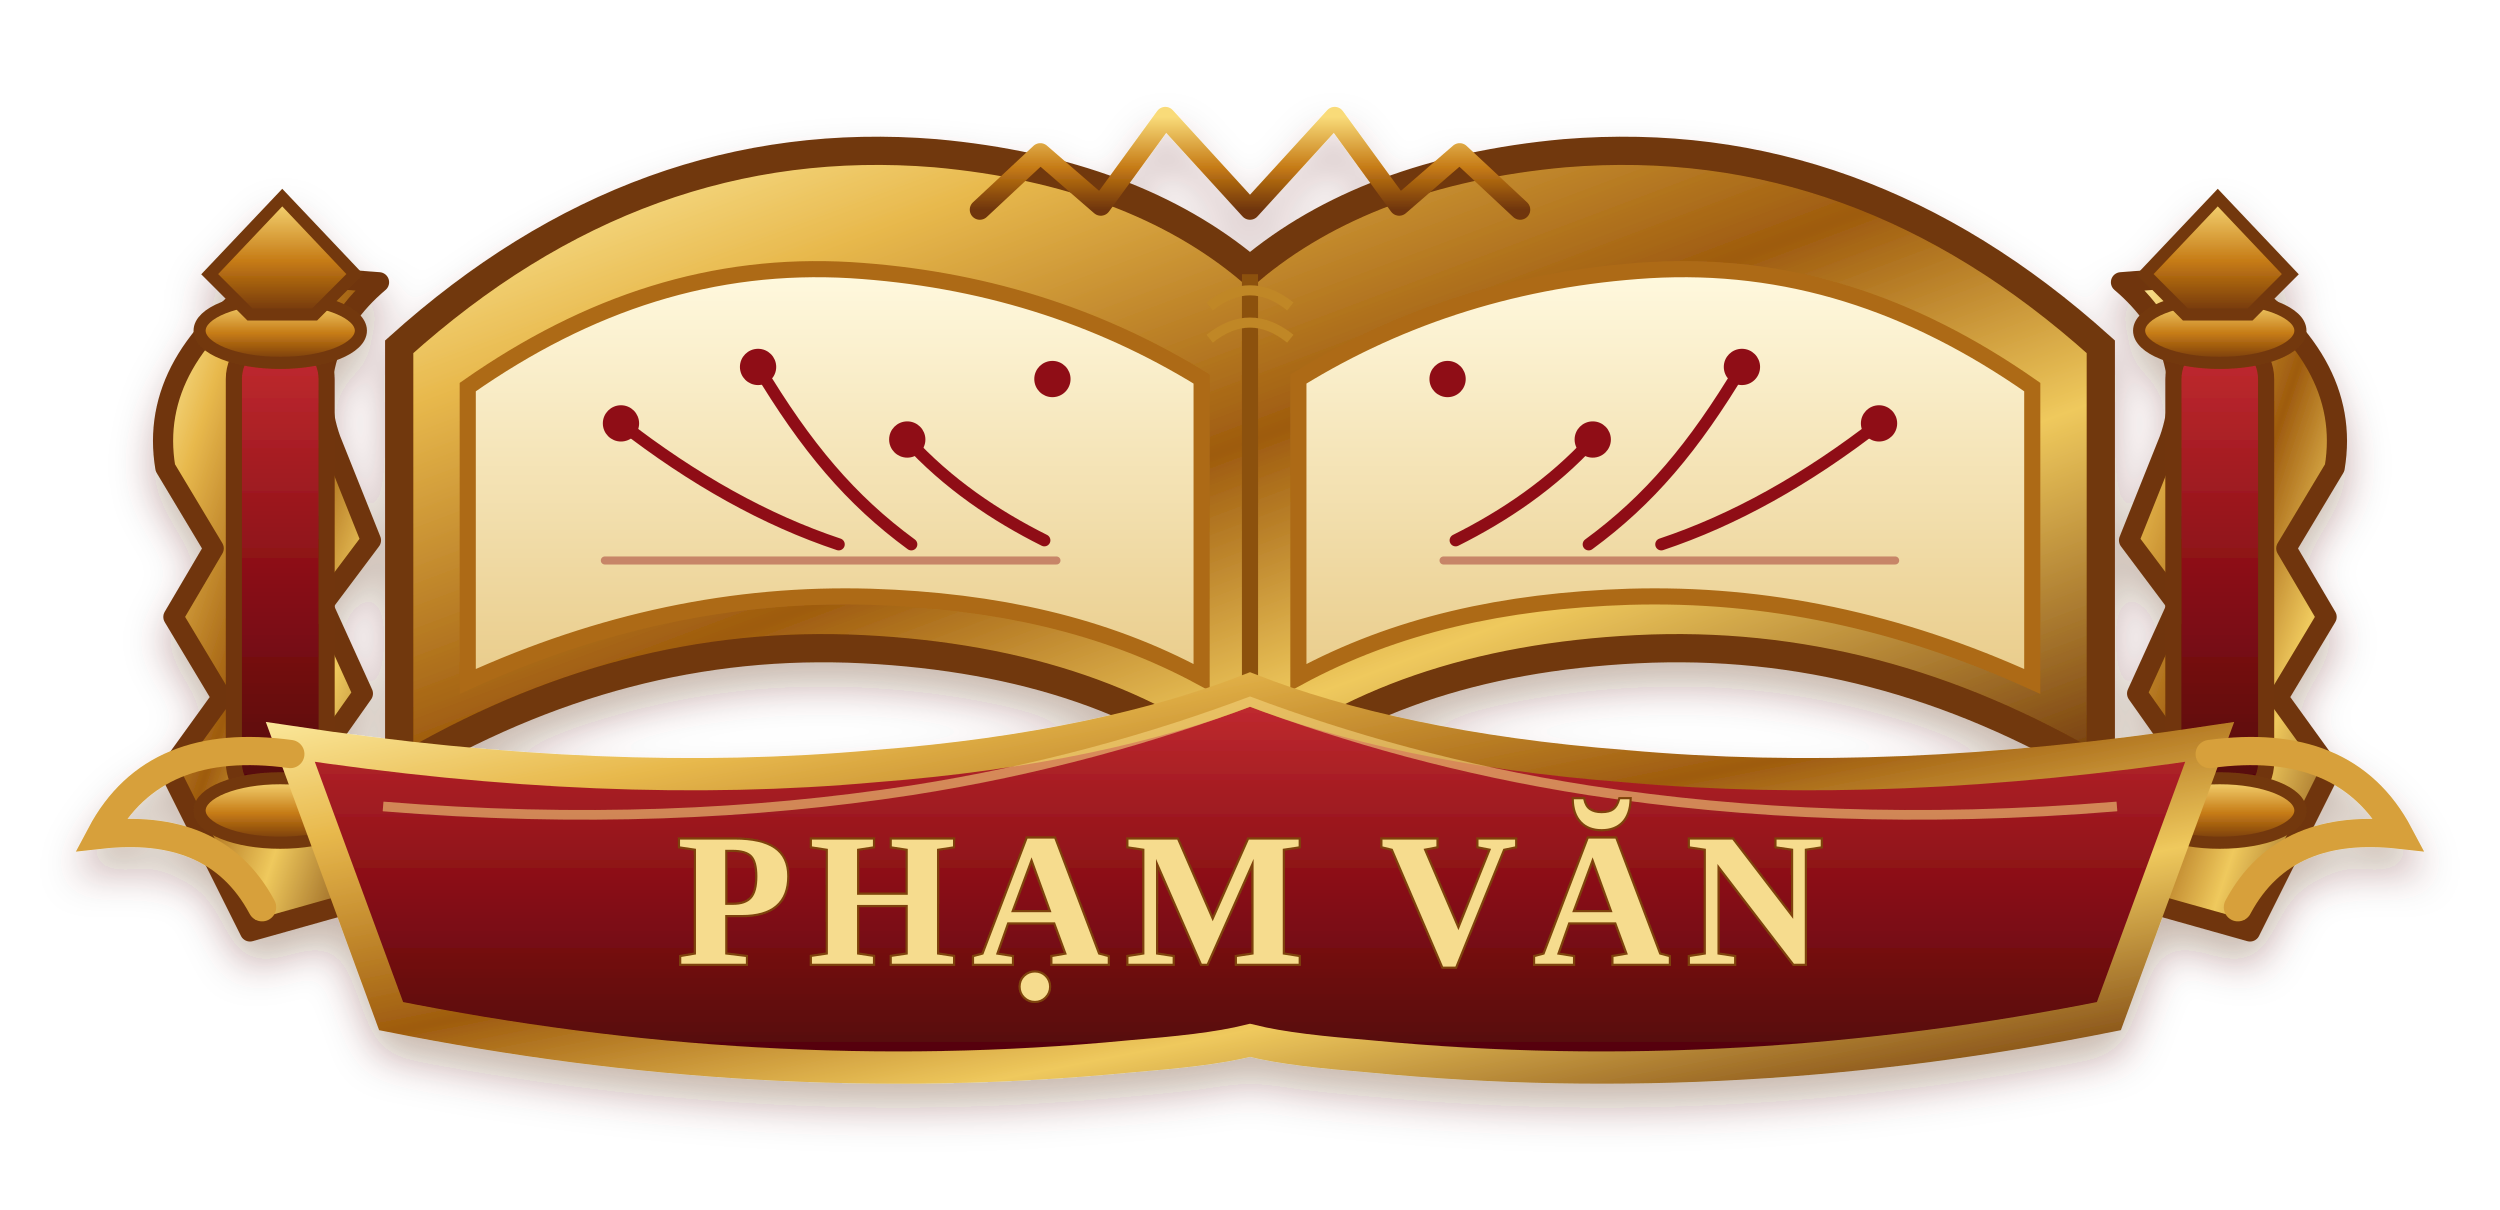
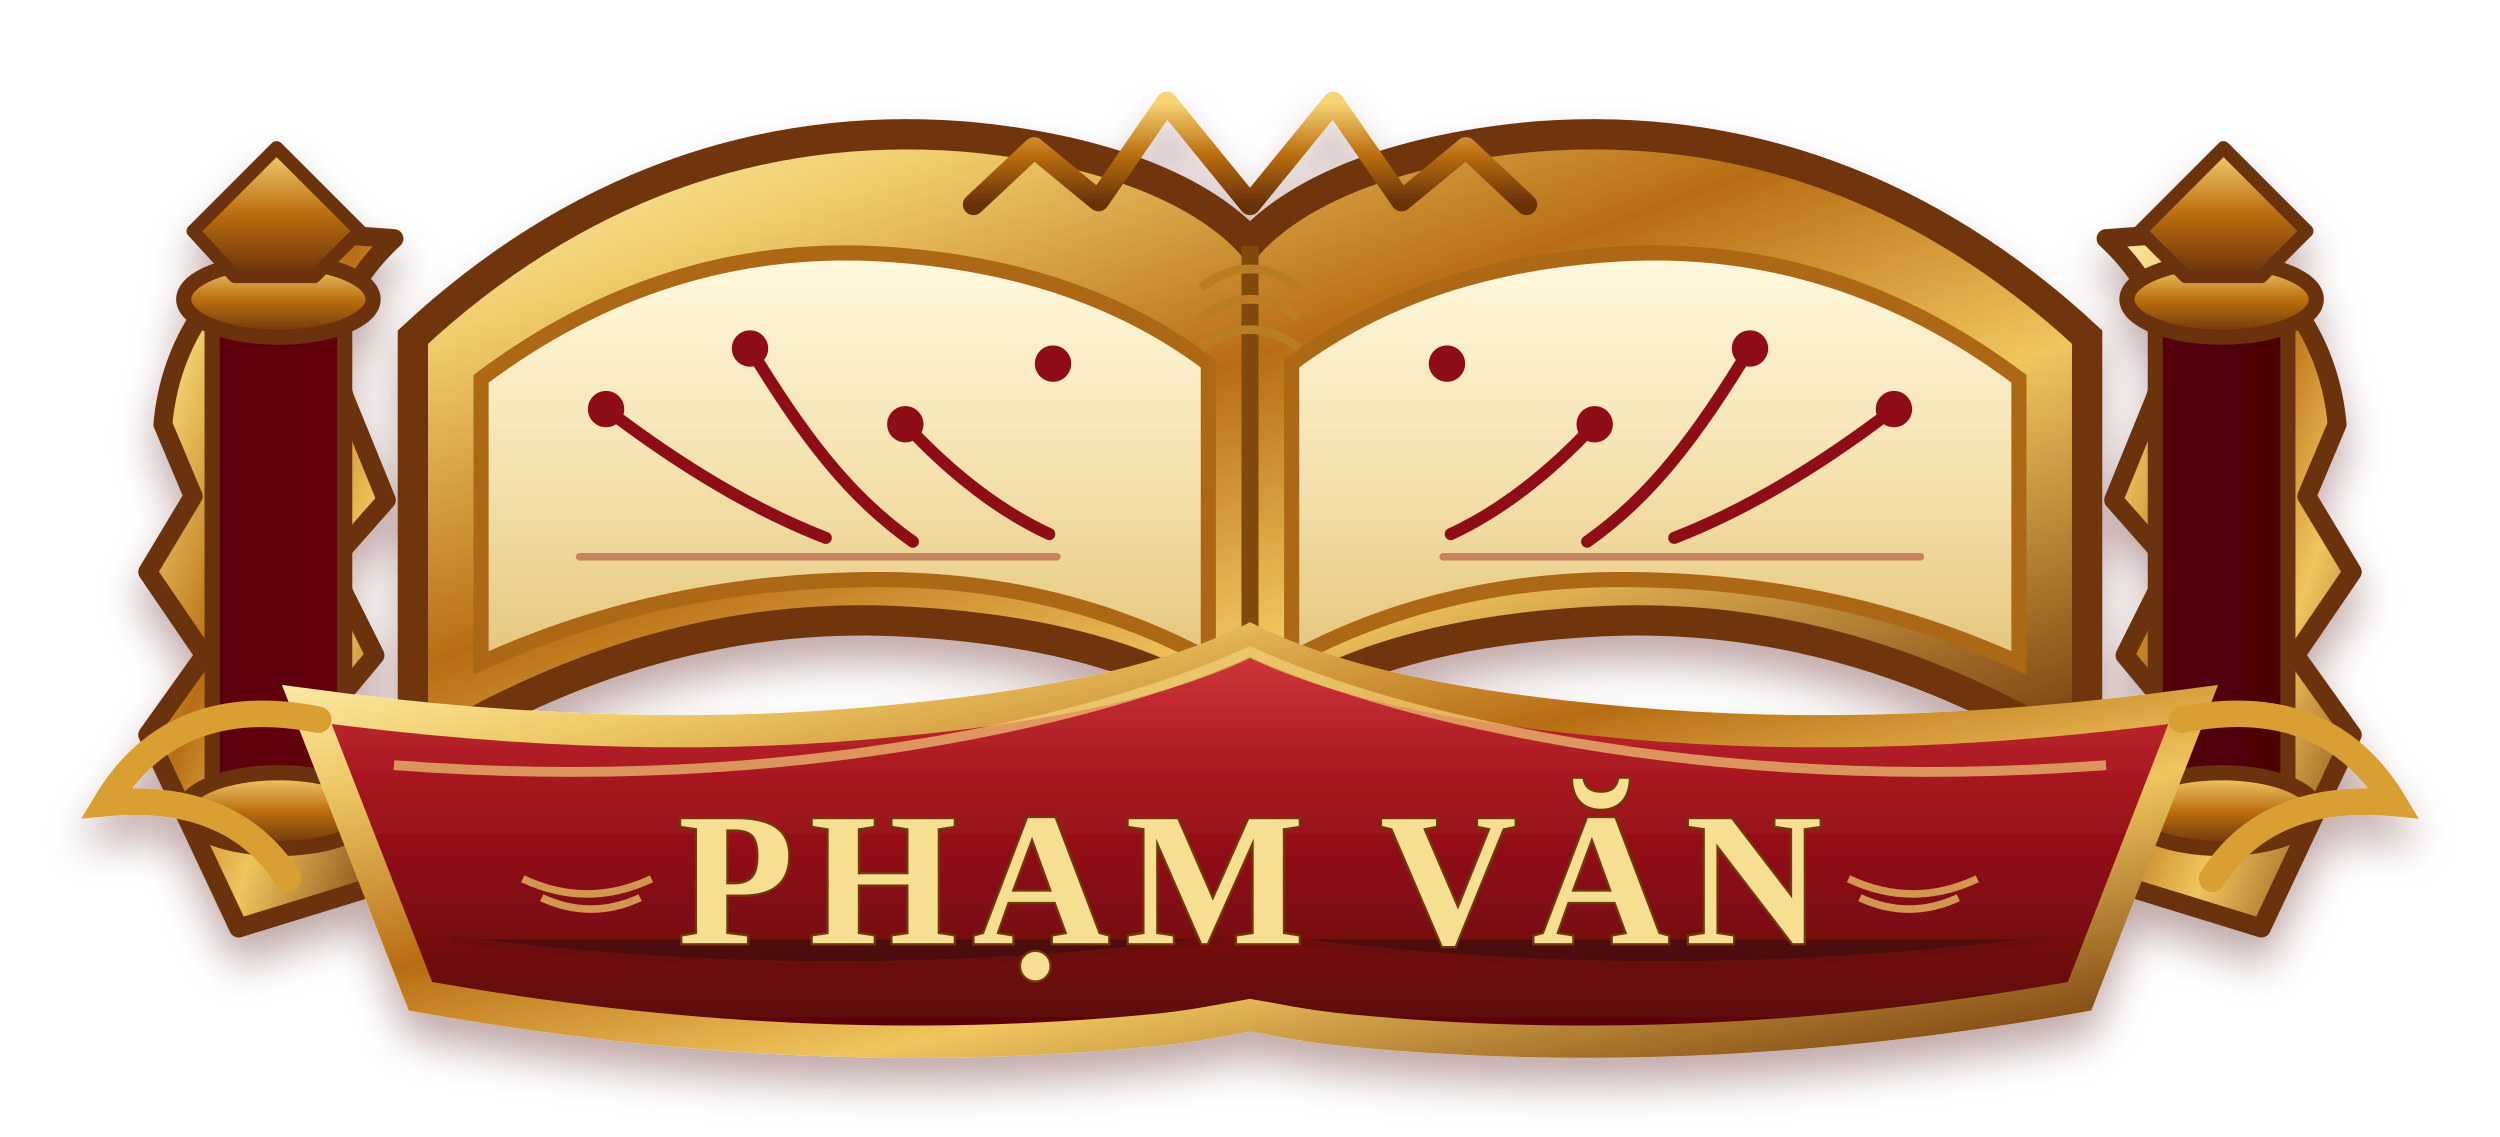
- <svg xmlns="http://www.w3.org/2000/svg" viewBox="0 0 620 300" role="img" aria-label="Gia phả họ Phạm Văn">
+ <svg xmlns="http://www.w3.org/2000/svg" viewBox="0 0 660 300" role="img" aria-label="Gia phả họ Phạm Văn">
  <defs>
    <linearGradient id="gold" x1="0" y1="0" x2="1" y2="1">
-       <stop stop-color="#fff2ac" />
-       <stop offset=".2" stop-color="#e8b94d" />
-       <stop offset=".48" stop-color="#9e5b0e" />
-       <stop offset=".7" stop-color="#efc95d" />
-       <stop offset="1" stop-color="#6e3507" />
+       <stop stop-color="#fff4b9" />
+       <stop offset=".18" stop-color="#efcb69" />
+       <stop offset=".43" stop-color="#b86d14" />
+       <stop offset=".66" stop-color="#f0c55d" />
+       <stop offset="1" stop-color="#6f3507" />
    </linearGradient>
-     <linearGradient id="gold2" x1="0" y1="0" x2="0" y2="1">
-       <stop stop-color="#f9db79" />
-       <stop offset=".55" stop-color="#c57a15" />
-       <stop offset="1" stop-color="#6f3508" />
+     <linearGradient id="goldDark" x1="0" y1="0" x2="0" y2="1">
+       <stop stop-color="#f6d476" />
+       <stop offset=".5" stop-color="#bd7012" />
+       <stop offset="1" stop-color="#673006" />
    </linearGradient>
    <linearGradient id="red" x1="0" y1="0" x2="0" y2="1">
-       <stop stop-color="#c42c31" />
-       <stop offset=".5" stop-color="#8b1017" />
-       <stop offset="1" stop-color="#4f0508" />
+       <stop stop-color="#d23a3d" />
+       <stop offset=".38" stop-color="#a4141d" />
+       <stop offset="1" stop-color="#570508" />
+     </linearGradient>
+     <linearGradient id="redSide" x1="0" y1="0" x2="1" y2="0">
+       <stop stop-color="#5d0508" />
+       <stop offset=".5" stop-color="#981018" />
+       <stop offset="1" stop-color="#4d0306" />
    </linearGradient>
    <linearGradient id="page" x1="0" y1="0" x2="0" y2="1">
      <stop stop-color="#fff9df" />
-       <stop offset="1" stop-color="#e9cc8a" />
+       <stop offset=".55" stop-color="#f4e1ad" />
+       <stop offset="1" stop-color="#e5c57b" />
    </linearGradient>
-     <filter id="shadow" x="-25%" y="-35%" width="150%" height="180%">
-       <feDropShadow dx="0" dy="6" stdDeviation="5" flood-color="#541609" flood-opacity=".32" />
+     <filter id="shadow" x="-25%" y="-30%" width="150%" height="170%">
+       <feDropShadow dx="0" dy="7" stdDeviation="5.5" flood-color="#4d1006" flood-opacity=".34" />
+     </filter>
+     <filter id="inner">
+       <feGaussianBlur stdDeviation=".65" />
    </filter>
  </defs>
  <g filter="url(#shadow)">
-     <g stroke="#6f3608" stroke-width="5" stroke-linejoin="round">
-       <path d="M68 68c-21 14-30 30-27 48l12 20-10 17 12 20-13 18 20 40 32-9-16-33 12-17-10-22 12-16-10-25c-5-14-1-28 12-39z" fill="url(#gold)" />
-       <path d="M552 68c21 14 30 30 27 48l-12 20 10 17-12 20 13 18-20 40-32-9 16-33-12-17 10-22-12-16 10-25c5-14 1-28-12-39z" fill="url(#gold)" />
+     <g stroke="#6b3207" stroke-linejoin="round">
+       <path d="M77 61c-20 12-32 29-34 51l8 19-12 20 15 22-15 21 24 51 39-12-18-42 15-18-12-24 15-17-11-27c-5-15-1-29 13-42z" fill="url(#gold)" stroke-width="5" />
+       <path d="M583 61c20 12 32 29 34 51l-8 19 12 20-15 22 15 21-24 51-39-12 18-42-15-18 12-24-15-17 11-27c5-15 1-29-13-42z" fill="url(#gold)" stroke-width="5" />
+       <path d="M56 80h35v134H56zM569 80h35v134h-35z" fill="url(#redSide)" stroke-width="4" />
+       <ellipse cx="73.5" cy="79" rx="25" ry="10" fill="url(#goldDark)" stroke-width="4" />
+       <ellipse cx="73.5" cy="214" rx="25" ry="10" fill="url(#goldDark)" stroke-width="4" />
+       <ellipse cx="586.5" cy="79" rx="25" ry="10" fill="url(#goldDark)" stroke-width="4" />
+       <ellipse cx="586.5" cy="214" rx="25" ry="10" fill="url(#goldDark)" stroke-width="4" />
+       <path d="M51 61l22-22 22 22-12 12H62zM565 61l22-22 22 22-12 12h-20z" fill="url(#goldDark)" stroke-width="3.5" />
    </g>
-     <g fill="url(#red)" stroke="#713407" stroke-width="4">
-       <rect x="58" y="83" width="23" height="117" rx="11" />
-       <rect x="539" y="83" width="23" height="117" rx="11" />
+     <path d="M109 89c42-39 91-57 145-53 35 3 62 13 76 28 14-15 41-25 76-28 54-4 103 14 145 53v111c-42-26-84-38-128-36-41 2-72 11-93 28-21-17-52-26-93-28-44-2-86 10-128 36z" fill="url(#gold)" stroke="#713608" stroke-width="8" />
+     <path d="M127 100c32-24 67-35 105-33 34 2 63 11 87 29v78c-26-14-55-21-87-21-37 0-72 7-105 22z" fill="url(#page)" stroke="#ad6814" stroke-width="4" />
+     <path d="M533 100c-32-24-67-35-105-33-34 2-63 11-87 29v78c26-14 55-21 87-21 37 0 72 7 105 22z" fill="url(#page)" stroke="#ad6814" stroke-width="4" />
+     <path d="M330 65v129" stroke="#824a0d" stroke-width="4.5" />
+     <path d="M317 76q13-10 26 0M317 84q13-10 26 0M317 92q13-10 26 0" fill="none" stroke="#ba7d22" stroke-width="2.3" />
+     <g fill="#8f1017" stroke="#8f1017" stroke-linecap="round" stroke-linejoin="round">
+       <circle cx="160" cy="108" r="4.3" />
+       <circle cx="198" cy="92" r="4.3" />
+       <circle cx="239" cy="112" r="4.3" />
+       <circle cx="278" cy="96" r="4.3" />
+       <circle cx="382" cy="96" r="4.3" />
+       <circle cx="421" cy="112" r="4.3" />
+       <circle cx="462" cy="92" r="4.3" />
+       <circle cx="500" cy="108" r="4.3" />
+       <path d="M160 108c21 16 40 27 58 34m-20-50c14 23 26 39 43 51m-2-31c12 13 25 23 38 29M500 108c-21 16-40 27-58 34m20-50c-14 23-26 39-43 51m2-31c-12 13-25 23-38 29" fill="none" stroke-width="3.2" />
+       <path d="M153 147h126M381 147h126" fill="none" stroke-width="2" opacity=".42" />
    </g>
-     <g fill="url(#gold2)" stroke="#733807" stroke-width="3">
-       <ellipse cx="69.5" cy="82" rx="20" ry="8" />
-       <ellipse cx="69.5" cy="201" rx="20" ry="8" />
-       <ellipse cx="550.5" cy="82" rx="20" ry="8" />
-       <ellipse cx="550.5" cy="201" rx="20" ry="8" />
-       <path d="M52 68l18-19 18 19-10 10H62zM532 68l18-19 18 19-10 10h-16z" />
+     <g fill="none" stroke="url(#goldDark)" stroke-linecap="round" stroke-linejoin="round">
+       <path d="M257 54l16-15 17 14 18-26 22 27 22-27 18 26 17-14 16 15" stroke-width="5.6" />
+       <path d="M269 60h122" stroke-width="3.2" />
    </g>
-     <path d="M99 86c40-36 84-52 133-48 33 3 59 13 78 29 19-16 45-26 78-29 49-4 93 12 133 48v105c-37-22-75-32-115-30-40 2-72 13-96 33-24-20-56-31-96-33-40-2-78 8-115 30z" fill="url(#gold)" stroke="#713708" stroke-width="7" />
-     <path d="M116 96c30-21 61-31 95-29 32 2 61 11 87 27v74c-24-13-51-19-82-20-34-1-67 6-100 21z" fill="url(#page)" stroke="#ad6a15" stroke-width="4" />
-     <path d="M504 96c-30-21-61-31-95-29-32 2-61 11-87 27v74c24-13 51-19 82-20 34-1 67 6 100 21z" fill="url(#page)" stroke="#ad6a15" stroke-width="4" />
-     <path d="M310 68v125" stroke="#8c510f" stroke-width="4" />
-     <path d="M300 76q10-8 20 0m-20 8q10-8 20 0" fill="none" stroke="#c08725" stroke-width="2.5" />
-     <g fill="#8f1016" stroke="#8f1016" stroke-linecap="round">
-       <circle cx="154" cy="105" r="4" />
-       <circle cx="188" cy="91" r="4" />
-       <circle cx="225" cy="109" r="4" />
-       <circle cx="261" cy="94" r="4" />
-       <circle cx="359" cy="94" r="4" />
-       <circle cx="395" cy="109" r="4" />
-       <circle cx="432" cy="91" r="4" />
-       <circle cx="466" cy="105" r="4" />
-       <path d="M154 105c18 14 36 24 54 30m-20-44c12 20 23 33 38 44m-1-26c10 11 22 19 34 25M466 105c-18 14-36 24-54 30m20-44c-12 20-23 33-38 44m1-26c-10 11-22 19-34 25" fill="none" stroke-width="3" />
-       <path d="M150 139h112M358 139h112" fill="none" stroke-width="2" opacity=".42" />
+     <path d="M81 186c59 8 111 9 158 4 41-4 71-11 91-21 20 10 50 17 91 21 47 5 99 4 158-4l-30 77c-67 12-131 15-193 9-11-1-20-3-26-4-6 1-15 3-26 4-62 6-126 3-193-9z" fill="url(#red)" stroke="url(#gold)" stroke-width="8.5" />
+     <path d="M104 202c53 4 100 1 141-6 35-6 63-14 85-24 22 10 50 18 85 24 41 7 88 10 141 6" fill="none" stroke="#f5d57b" stroke-width="2.6" opacity=".65" />
+     <path d="M84 190c-25-5-44 2-56 22 21-2 38 4 48 20M576 190c25-5 44 2 56 22-21-2-38 4-48 20" fill="none" stroke="#d99f31" stroke-width="7" stroke-linecap="round" />
+     <path d="M119 248c68 9 136 9 204 0M337 248c68 9 136 9 204 0" stroke="#5b0608" stroke-width="2" opacity=".35" />
+     <text x="330" y="249" text-anchor="middle" font-family="Georgia,'Times New Roman',serif" font-size="50" font-weight="700" letter-spacing="4.2" fill="#f7df91" stroke="#713708" stroke-width="1.2" paint-order="stroke">PHẠM VĂN</text>
+     <g fill="none" stroke="#f1ca67" stroke-width="2" opacity=".72">
+       <path d="M138 232q17 8 34 0m316 0q17 8 34 0" />
+       <path d="M143 237q13 6 26 0m322 0q13 6 26 0" />
    </g>
-     <g fill="none" stroke="url(#gold2)" stroke-linecap="round" stroke-linejoin="round">
-       <path d="M243 52l15-14 15 13 16-22 21 23 21-23 16 22 15-13 15 14" stroke-width="5" />
-       <path d="M255 58h110" stroke-width="3" />
-     </g>
-     <path d="M72 184c53 8 101 10 145 6 39-3 70-10 93-19 23 9 54 16 93 19 44 4 92 2 145-6l-25 68c-60 12-121 16-183 10-12-1-22-2-30-4-8 2-18 3-30 4-62 6-123 2-183-10z" fill="url(#red)" stroke="url(#gold)" stroke-width="8" />
-     <path d="M95 200c49 4 92 2 131-4 32-5 60-13 84-22 24 9 52 17 84 22 39 6 82 8 131 4" fill="none" stroke="#f5d57d" stroke-width="2.4" opacity=".58" />
-     <path d="M72 187c-22-3-38 3-47 20 18-2 32 3 40 18M548 187c22-3 38 3 47 20-18-2-32 3-40 18" fill="none" stroke="#d7a03a" stroke-width="7" stroke-linecap="round" />
-     <text x="310" y="239" text-anchor="middle" font-family="Georgia,'Times New Roman',serif" font-size="47" font-weight="700" letter-spacing="4" fill="#f6dc8e" stroke="#7e4309" stroke-width="1.1" paint-order="stroke">PHẠM VĂN</text>
  </g>
</svg>
